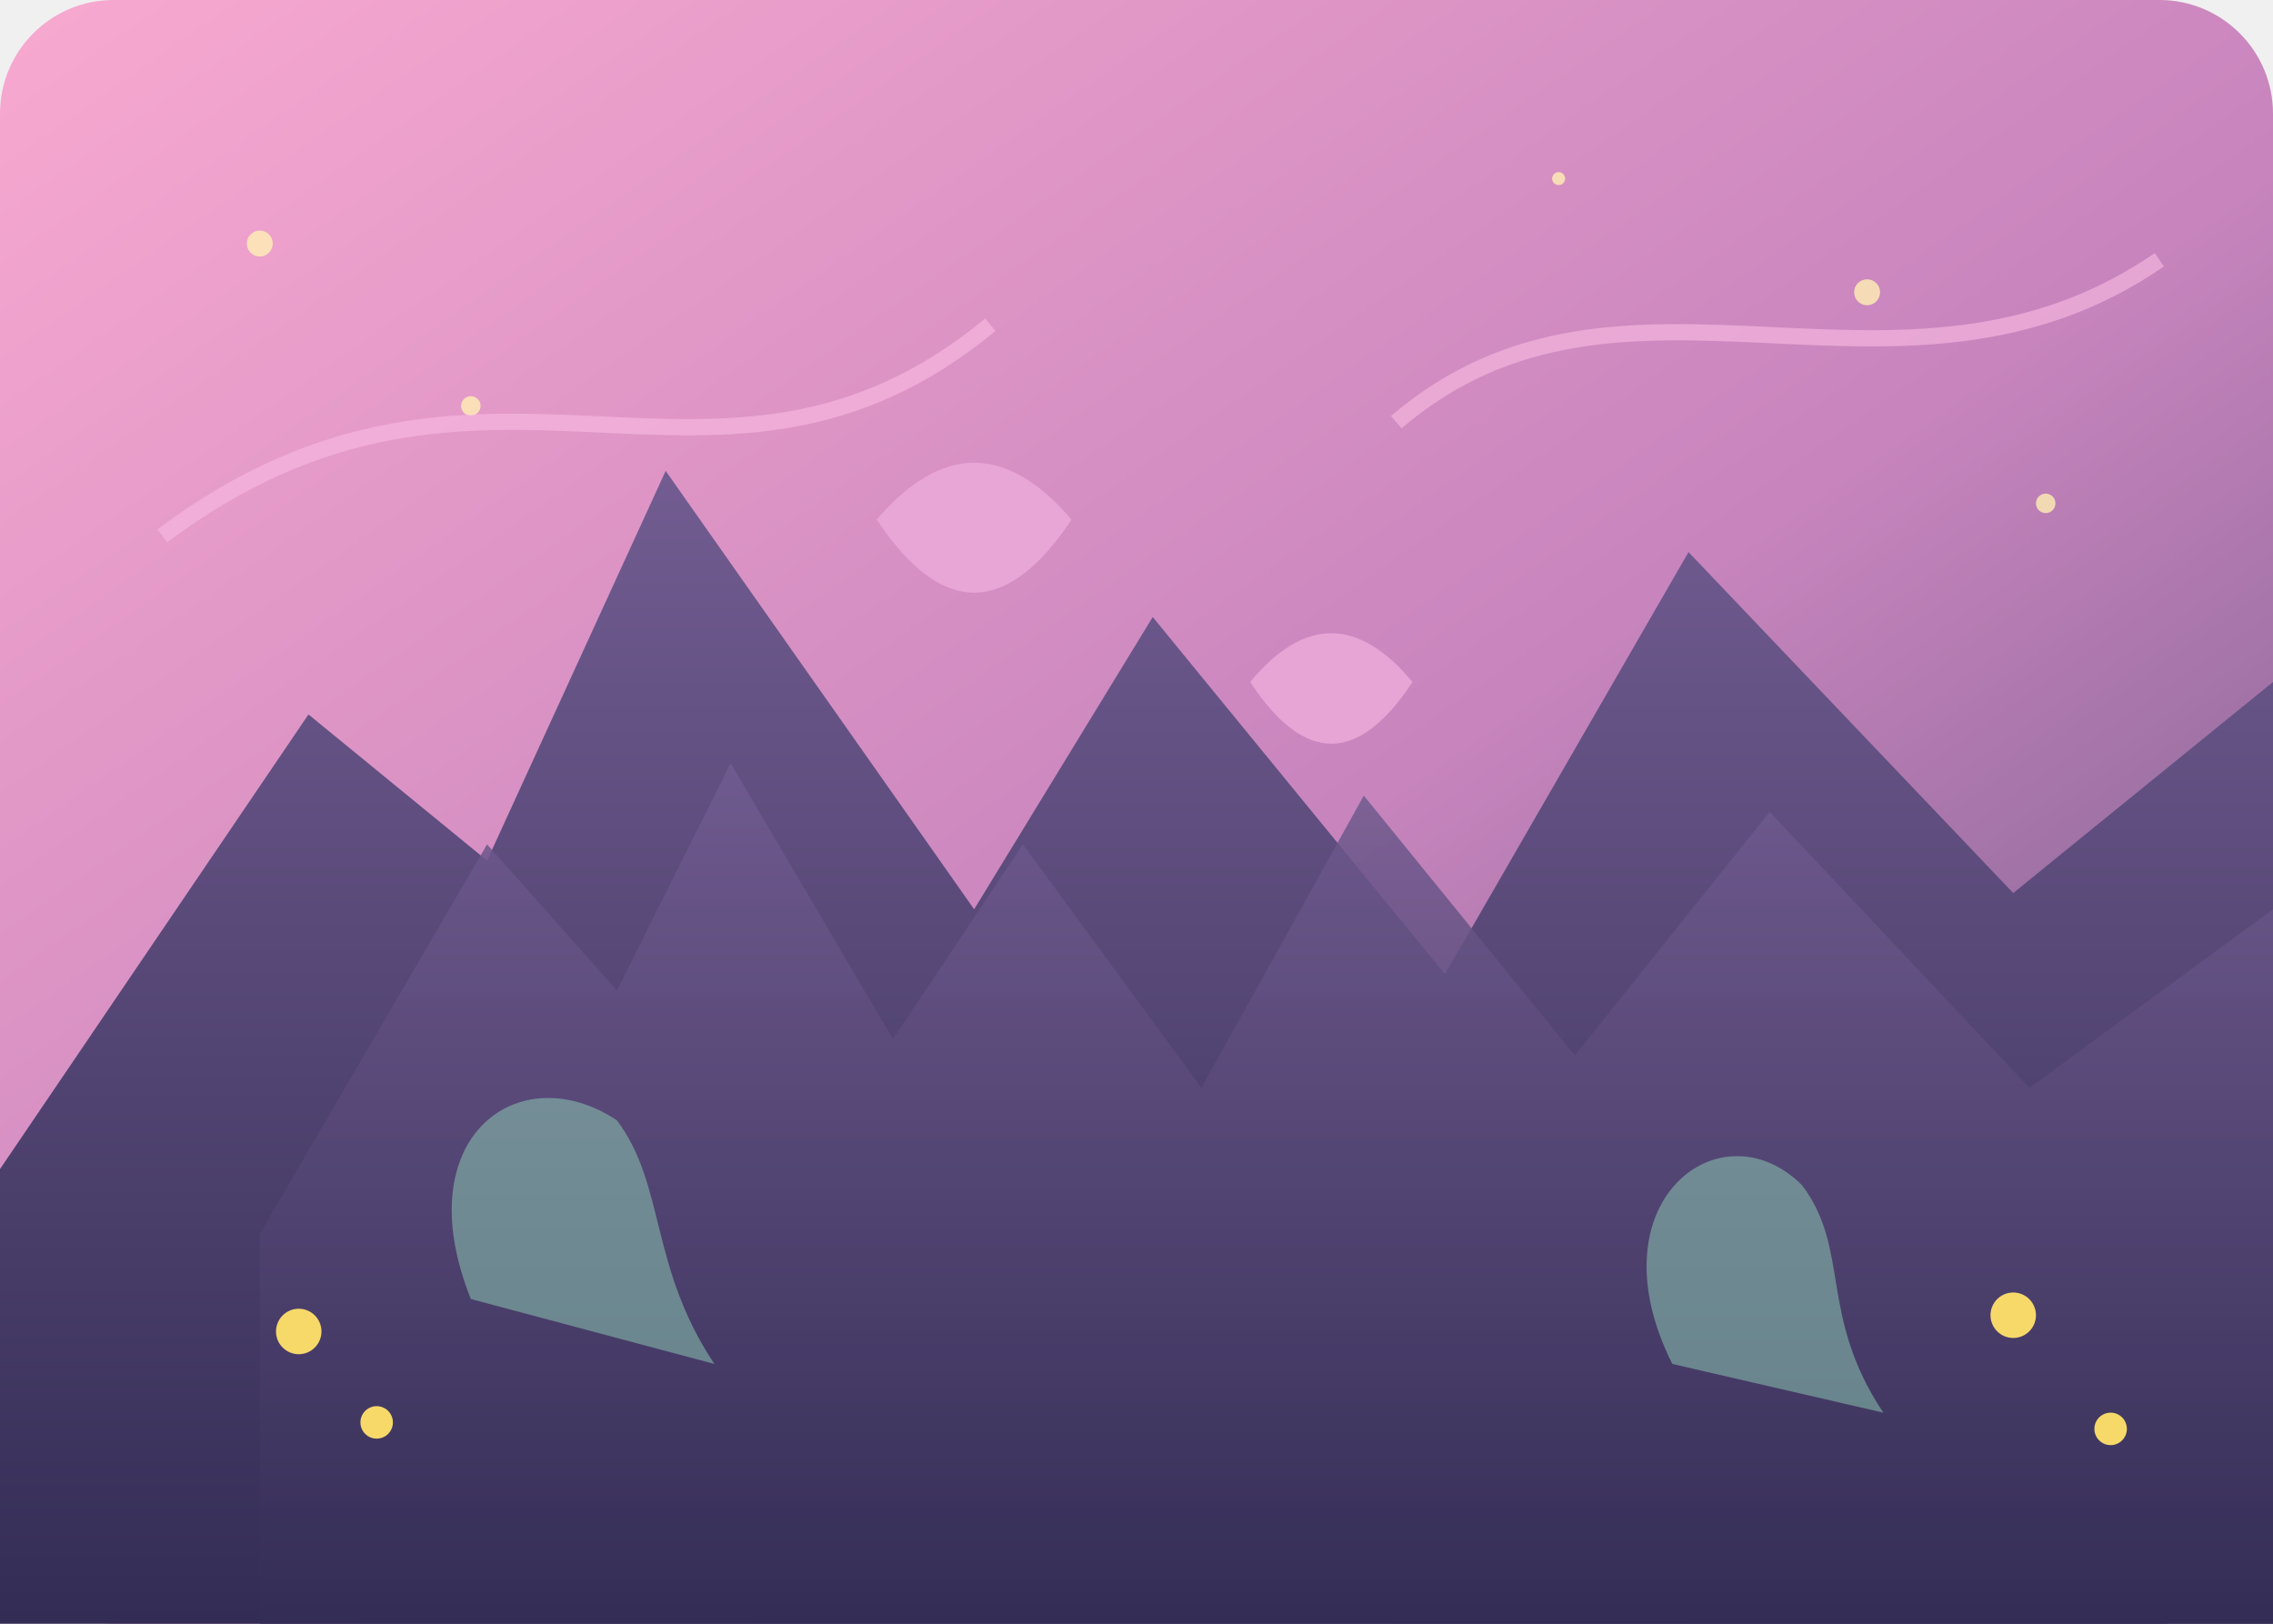
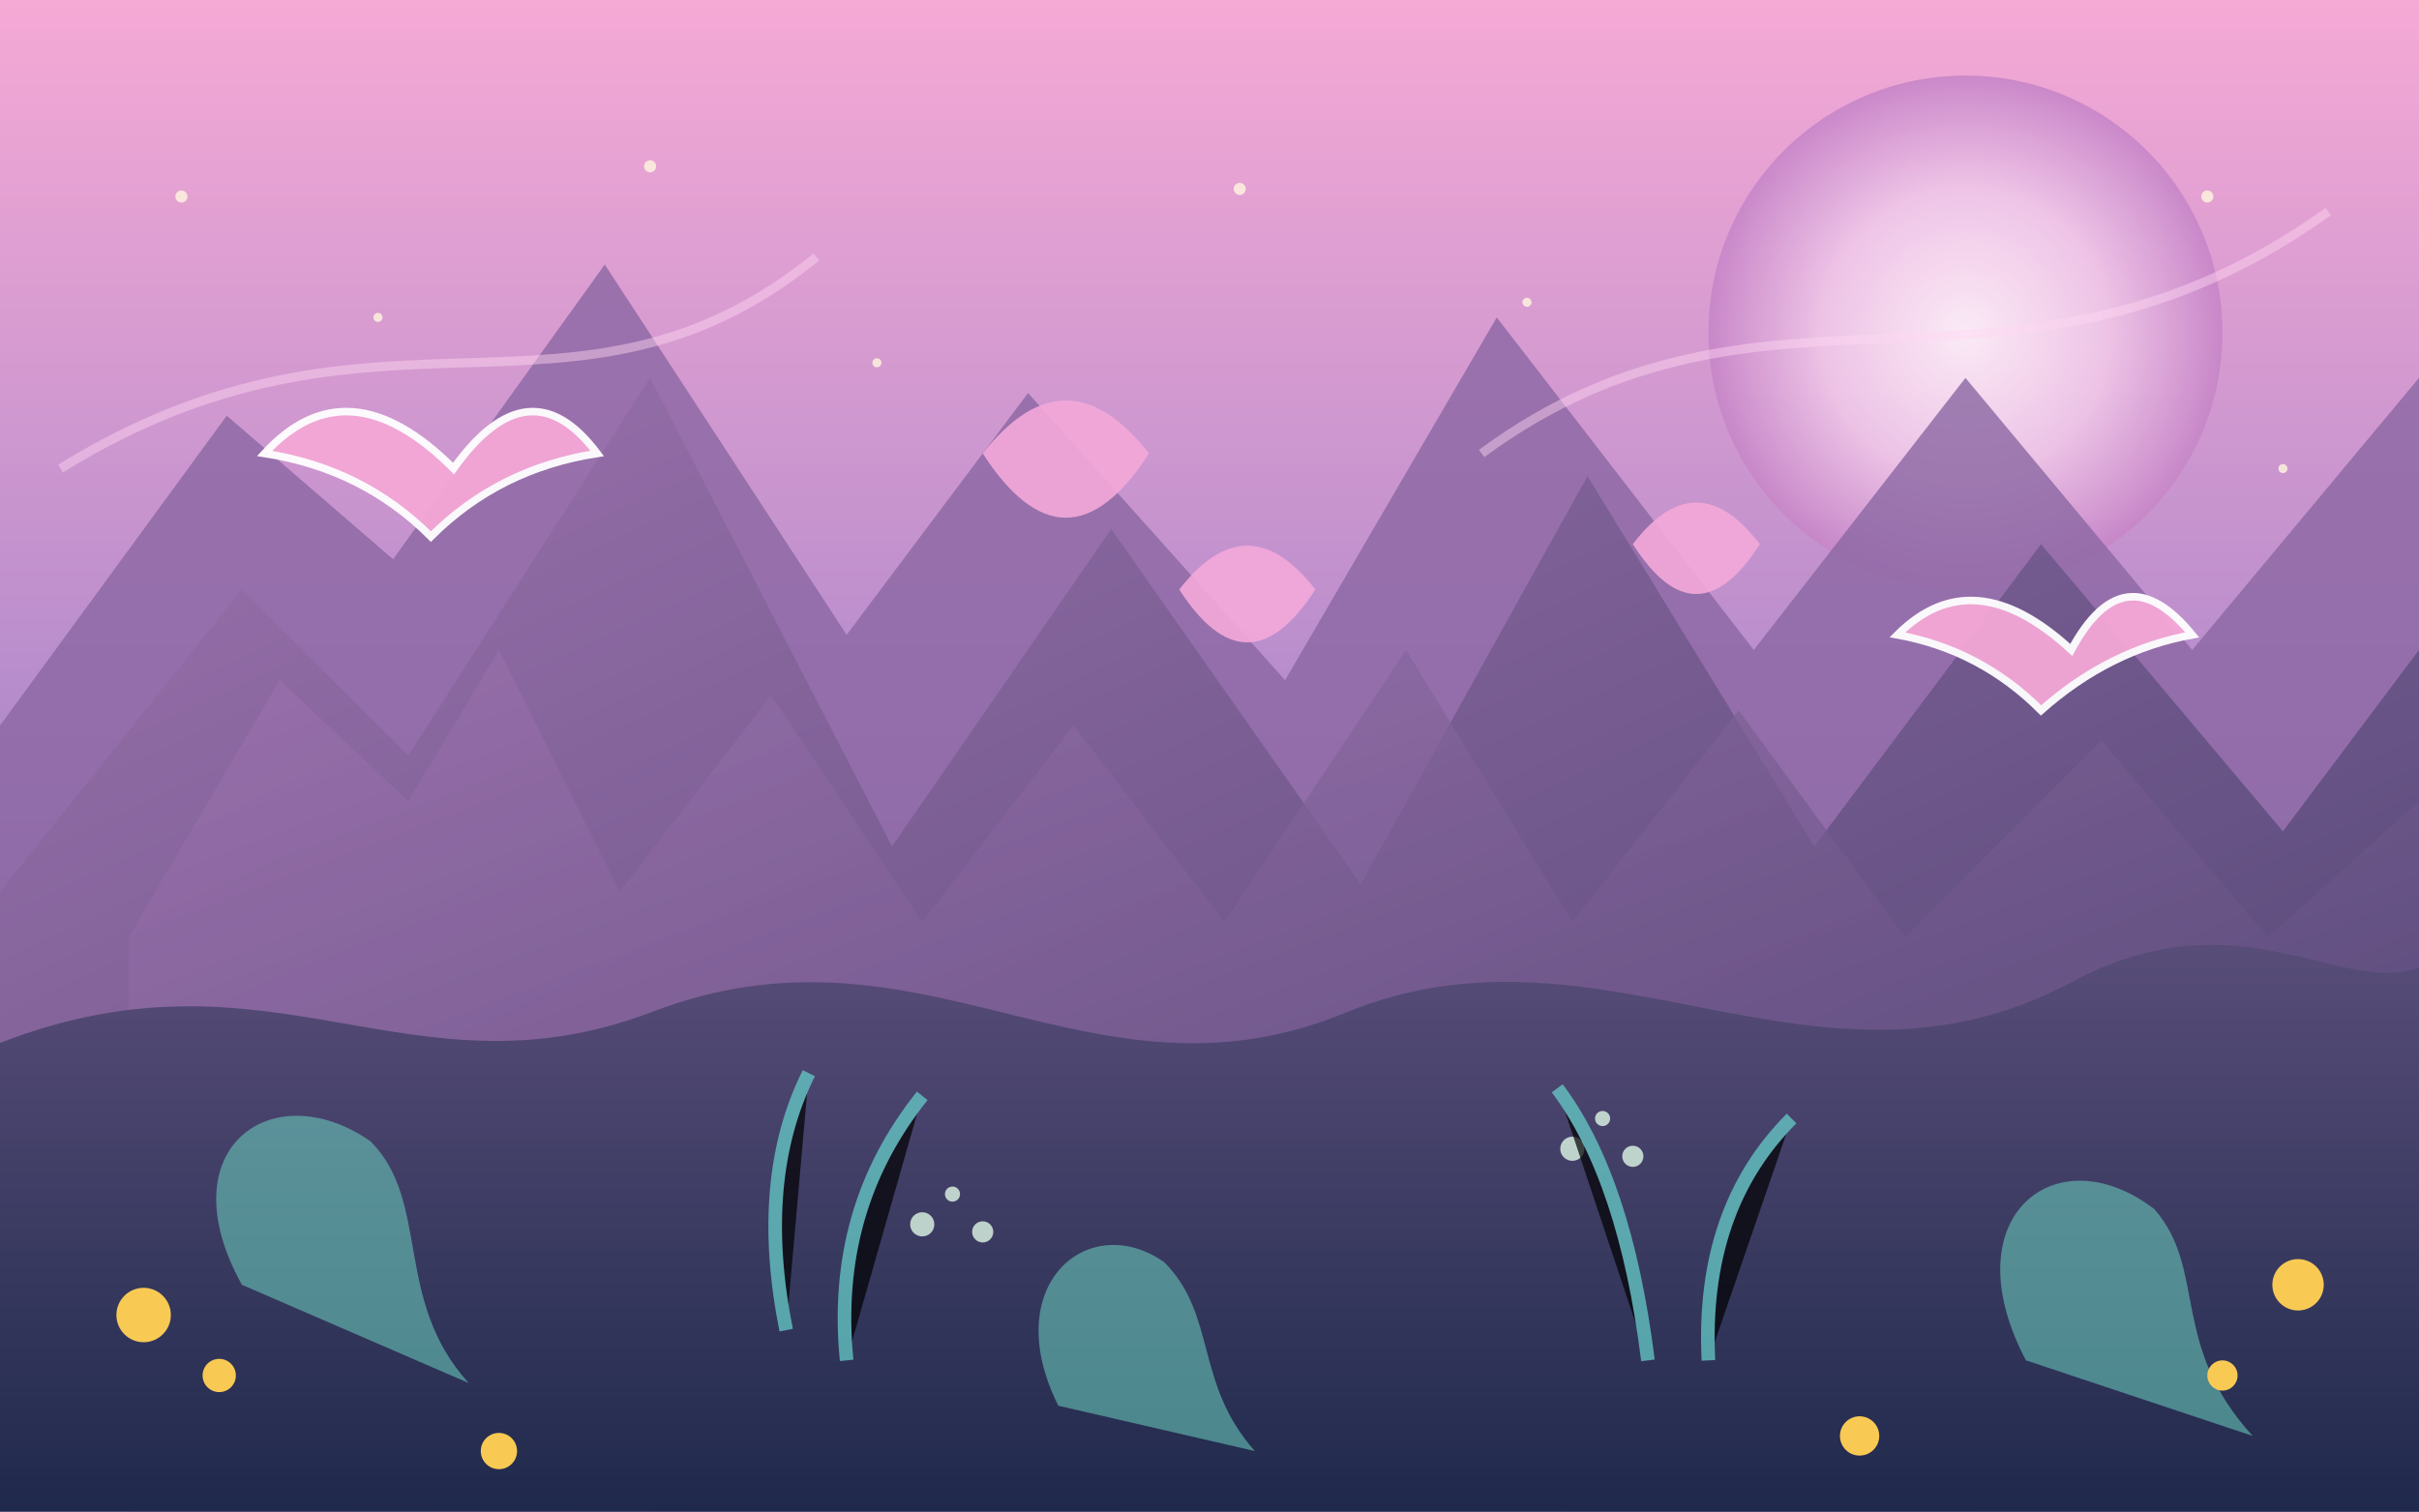
- <svg xmlns="http://www.w3.org/2000/svg" viewBox="0 0 700 500">
+ <svg xmlns="http://www.w3.org/2000/svg" viewBox="0 0 1600 1000" preserveAspectRatio="xMidYMid slice">
  <defs>
-     <linearGradient id="sky" x1="0" y1="0" x2="1" y2="1">
-       <stop offset="0" stop-color="#f8a9d0" />
-       <stop offset=".55" stop-color="#c784bd" />
-       <stop offset="1" stop-color="#5f547f" />
+     <linearGradient id="sky" x1="0" y1="0" x2="0" y2="1">
+       <stop stop-color="#f5a9d5" />
+       <stop offset=".45" stop-color="#b88dcc" />
+       <stop offset="1" stop-color="#5c5b91" />
    </linearGradient>
-     <linearGradient id="mount" x1="0" y1="0" x2="0" y2="1">
-       <stop offset="0" stop-color="#725c91" />
-       <stop offset="1" stop-color="#332d55" />
+     <linearGradient id="ground" x1="0" y1="0" x2="0" y2="1">
+       <stop stop-color="#584d79" />
+       <stop offset="1" stop-color="#1f294b" />
    </linearGradient>
+     <linearGradient id="pinkmount" x1="0" y1="0" x2="1" y2="1">
+       <stop stop-color="#9d72ae" />
+       <stop offset="1" stop-color="#4a426f" />
+     </linearGradient>
+     <radialGradient id="moon">
+       <stop stop-color="#fff3fa" />
+       <stop offset=".55" stop-color="#f0c8e9" />
+       <stop offset="1" stop-color="#c785c8" />
+     </radialGradient>
+     <filter id="blur">
+       <feGaussianBlur stdDeviation="18" />
+     </filter>
  </defs>
-   <rect width="700" height="500" rx="35" fill="url(#sky)" />
-   <g fill="#fff0b4" opacity=".8">
-     <circle cx="80" cy="75" r="4" />
-     <circle cx="145" cy="125" r="3" />
-     <circle cx="575" cy="90" r="4" />
-     <circle cx="630" cy="155" r="3" />
-     <circle cx="480" cy="55" r="2" />
+   <rect width="1600" height="1000" fill="url(#sky)" />
+   <circle cx="1300" cy="220" r="170" fill="url(#moon)" opacity=".9" />
+   <g fill="#fff7df" opacity=".8">
+     <circle cx="120" cy="130" r="4" />
+     <circle cx="250" cy="210" r="3" />
+     <circle cx="430" cy="110" r="4" />
+     <circle cx="580" cy="240" r="3" />
+     <circle cx="820" cy="125" r="4" />
+     <circle cx="1010" cy="200" r="3" />
+     <circle cx="1460" cy="130" r="4" />
+     <circle cx="1510" cy="310" r="3" />
  </g>
-   <g fill="url(#mount)">
-     <path d="M0 360 L95 220 L150 265 L205 145 L300 280 L355 190 L445 300 L520 170 L620 275 L700 210 V500 H0Z" />
-     <path d="M80 380 L150 260 L190 305 L225 235 L275 320 L315 260 L370 335 L420 245 L485 325 L545 250 L625 335 L700 280 V500 H80Z" opacity=".85" />
+   <g fill="#8b67a2" opacity=".8">
+     <path d="M0 480L150 275 260 370 400 175 560 420 680 260 850 450 990 210 1160 430 1300 250 1450 430 1600 250V650H0Z" />
  </g>
-   <g fill="#8fd2b5" opacity=".5">
-     <path d="M145 400 C125 350 160 325 190 345 C205 365 200 390 220 420Z" />
-     <path d="M515 420 C490 370 530 340 555 365 C570 385 560 405 580 435Z" />
+   <g fill="url(#pinkmount)">
+     <path d="M0 590L160 390 270 500 430 250 590 560 735 350 900 585 1050 315 1200 560 1350 360 1510 550 1600 430V1000H0Z" />
+     <path d="M85 620L185 450 270 530 330 430 410 590 510 460 610 610 710 480 810 610 930 430 1040 610 1150 470 1260 620 1390 490 1500 620 1600 530V1000H85Z" opacity=".72" />
  </g>
-   <g fill="#f7d96a">
-     <circle cx="92" cy="410" r="7" />
-     <circle cx="116" cy="438" r="5" />
-     <circle cx="620" cy="405" r="7" />
-     <circle cx="650" cy="440" r="5" />
+   <g fill="url(#ground)">
+     <path d="M0 690C180 620 270 730 430 670C610 600 720 740 890 670C1060 600 1200 740 1370 650C1480 590 1550 660 1600 640V1000H0Z" />
  </g>
-   <g fill="none" stroke="#f7b8e0" stroke-width="5" opacity=".65">
-     <path d="M50 165 C150 90 220 170 305 100" />
-     <path d="M430 130 C500 70 585 135 665 80" />
+   <g fill="#6bd2c0" opacity=".55">
+     <path d="M160 850C110 760 180 710 245 755C285 795 260 860 310 915Z" />
+     <path d="M1340 900C1290 805 1360 750 1425 800C1460 840 1435 890 1490 950Z" />
+     <path d="M700 930C660 850 720 800 770 835C805 870 790 915 830 960Z" />
  </g>
-   <g fill="#eaa8d8" opacity=".9">
-     <path d="M270 160 q30 -35 60 0 q-30 45 -60 0Z" />
-     <path d="M385 210 q25 -30 50 0 q-25 38 -50 0Z" />
+   <g fill="#f8ca54">
+     <circle cx="95" cy="870" r="18" />
+     <circle cx="145" cy="910" r="11" />
+     <circle cx="1520" cy="850" r="17" />
+     <circle cx="1470" cy="910" r="10" />
+     <circle cx="330" cy="960" r="12" />
+     <circle cx="1230" cy="950" r="13" />
+   </g>
+   <g fill="none" stroke="#ffd7f2" stroke-width="6" opacity=".45">
+     <path d="M40 310C250 180 380 300 540 170" />
+     <path d="M980 300C1170 160 1330 290 1540 140" />
+   </g>
+   <g fill="#f4a9d9" opacity=".9">
+     <path d="M650 300q55-70 110 0q-55 85-110 0Z" />
+     <path d="M780 390q45-58 90 0q-45 70-90 0Z" />
+     <path d="M1080 360q42-55 84 0q-42 66-84 0Z" />
+   </g>
+   <g fill="#dff7e6" opacity=".8">
+     <circle cx="610" cy="810" r="8" />
+     <circle cx="630" cy="790" r="5" />
+     <circle cx="650" cy="815" r="7" />
+     <circle cx="1040" cy="760" r="8" />
+     <circle cx="1060" cy="740" r="5" />
+     <circle cx="1080" cy="765" r="7" />
+   </g>
+   <g fill="#f3a7d5" stroke="#fff" stroke-width="5" opacity=".95">
+     <path d="M300 310q-70-70-125-10q65 10 110 55q45-45 110-55q-45-60-95 10Z" />
+     <path d="M1370 430q-65-60-115-10q55 10 95 50q45-40 100-50q-45-55-80 10Z" />
+   </g>
+   <g stroke="#68d5cf" stroke-width="9" opacity=".7">
+     <path d="M520 880q-20-100 15-170" />
+     <path d="M560 900q-10-100 50-175" />
+     <path d="M1090 900q-15-120-60-180" />
+     <path d="M1130 900q-5-100 55-160" />
  </g>
</svg>
